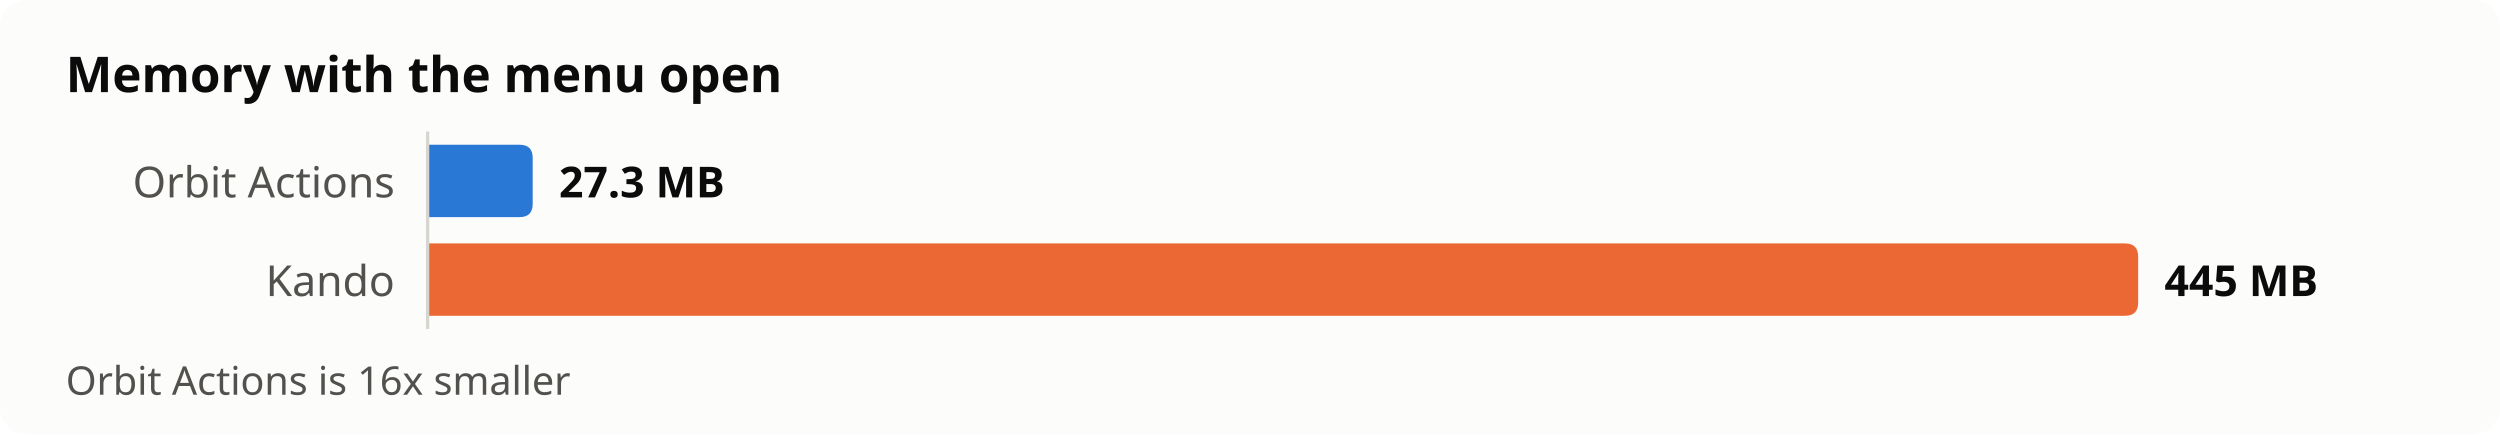
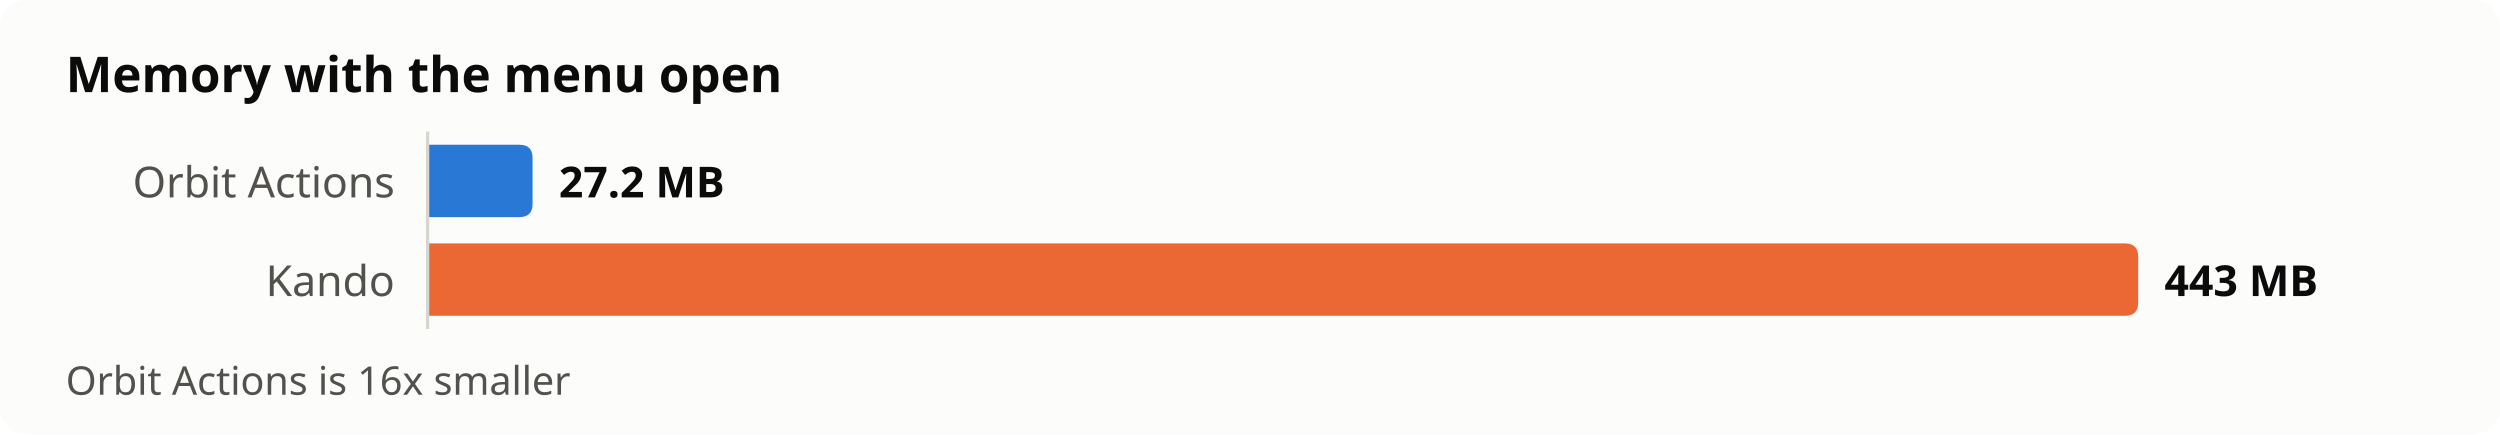
- <svg xmlns="http://www.w3.org/2000/svg" viewBox="0 0 760 132" width="760" height="132" role="img" aria-label="Memory with the menu open: Orbit Actions 27.3 MB, Kando 3.0.1 445 MB">
+ <svg xmlns="http://www.w3.org/2000/svg" viewBox="0 0 760 132" width="760" height="132" role="img" aria-label="Memory with the menu open: Orbit Actions 27.2 MB, Kando 3.0.1 443 MB">
  <style>
  .surface { fill: #fcfcfb; }
  .title { fill: #0b0b0b; font: 600 15px 'Segoe UI', system-ui, sans-serif; }
  .label { fill: #52514e; font: 13px 'Segoe UI', system-ui, sans-serif; }
  .value { fill: #0b0b0b; font: 600 13px 'Segoe UI', system-ui, sans-serif; }
  .note { fill: #52514e; font: 12px 'Segoe UI', system-ui, sans-serif; }
  .base { stroke: #d6d5d0; }
  .orbit { fill: #2a78d6; }
  .kando { fill: #eb6834; }
  @media (prefers-color-scheme: dark) {
    .surface { fill: #1a1a19; }
    .title, .value { fill: #f0efec; }
    .label, .note { fill: #c3c2b7; }
    .base { stroke: #3a3a37; }
    .orbit { fill: #3987e5; }
    .kando { fill: #d95926; }
  }
</style>
  <rect class="surface" width="760" height="132" rx="8" />
  <text class="title" x="20" y="28">Memory with the menu open</text>
  <text class="label" x="120" y="60" text-anchor="end">Orbit Actions</text>
-   <path class="orbit" d="M130,44 H157.937 Q161.937,44 161.937,48 V62 Q161.937,66 157.937,66 H130 Z" />
-   <text class="value" x="169.937" y="60">27.3 MB</text>
+   <path class="orbit" d="M130,44 H157.899 Q161.899,44 161.899,48 V62 Q161.899,66 157.899,66 H130 Z" />
+   <text class="value" x="169.899" y="60">27.2 MB</text>
  <text class="label" x="120" y="90" text-anchor="end">Kando</text>
  <path class="kando" d="M130,74 H646 Q650,74 650,78 V92 Q650,96 646,96 H130 Z" />
-   <text class="value" x="658" y="90">445 MB</text>
+   <text class="value" x="658" y="90">443 MB</text>
  <line class="base" x1="130" y1="40" x2="130" y2="100" />
  <text class="note" x="20" y="120">Orbit Actions is 16x smaller</text>
</svg>
